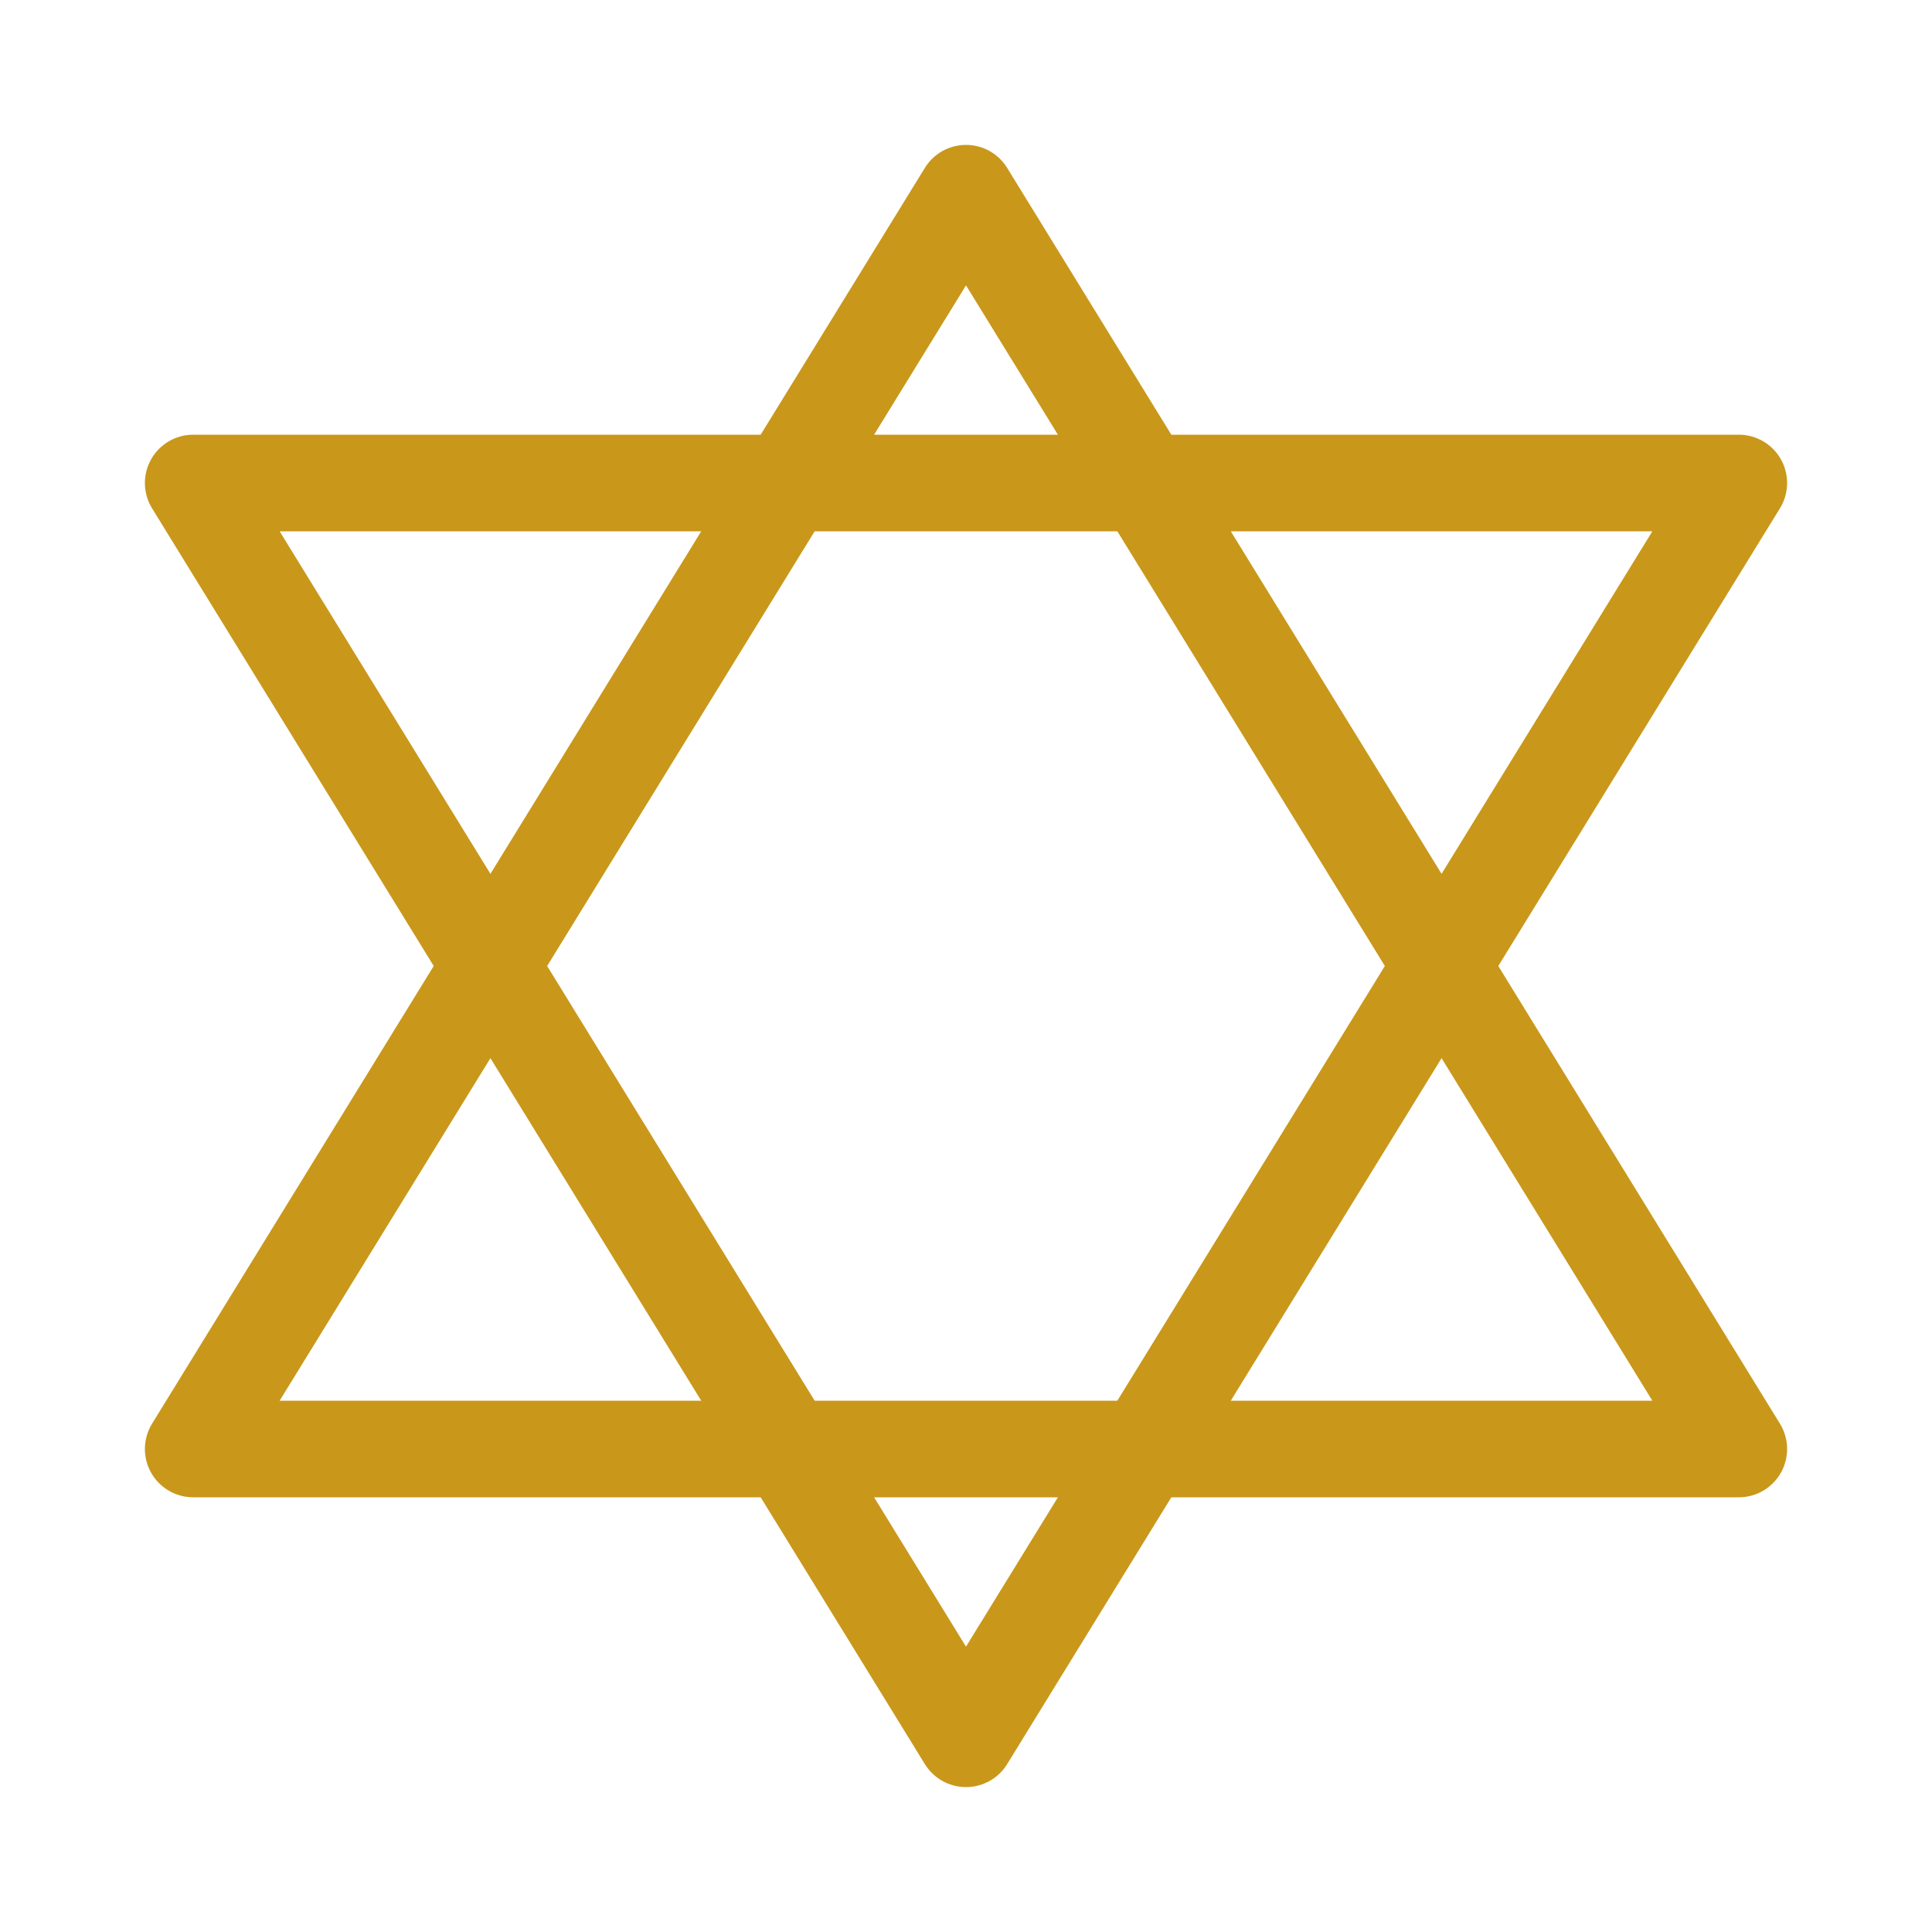
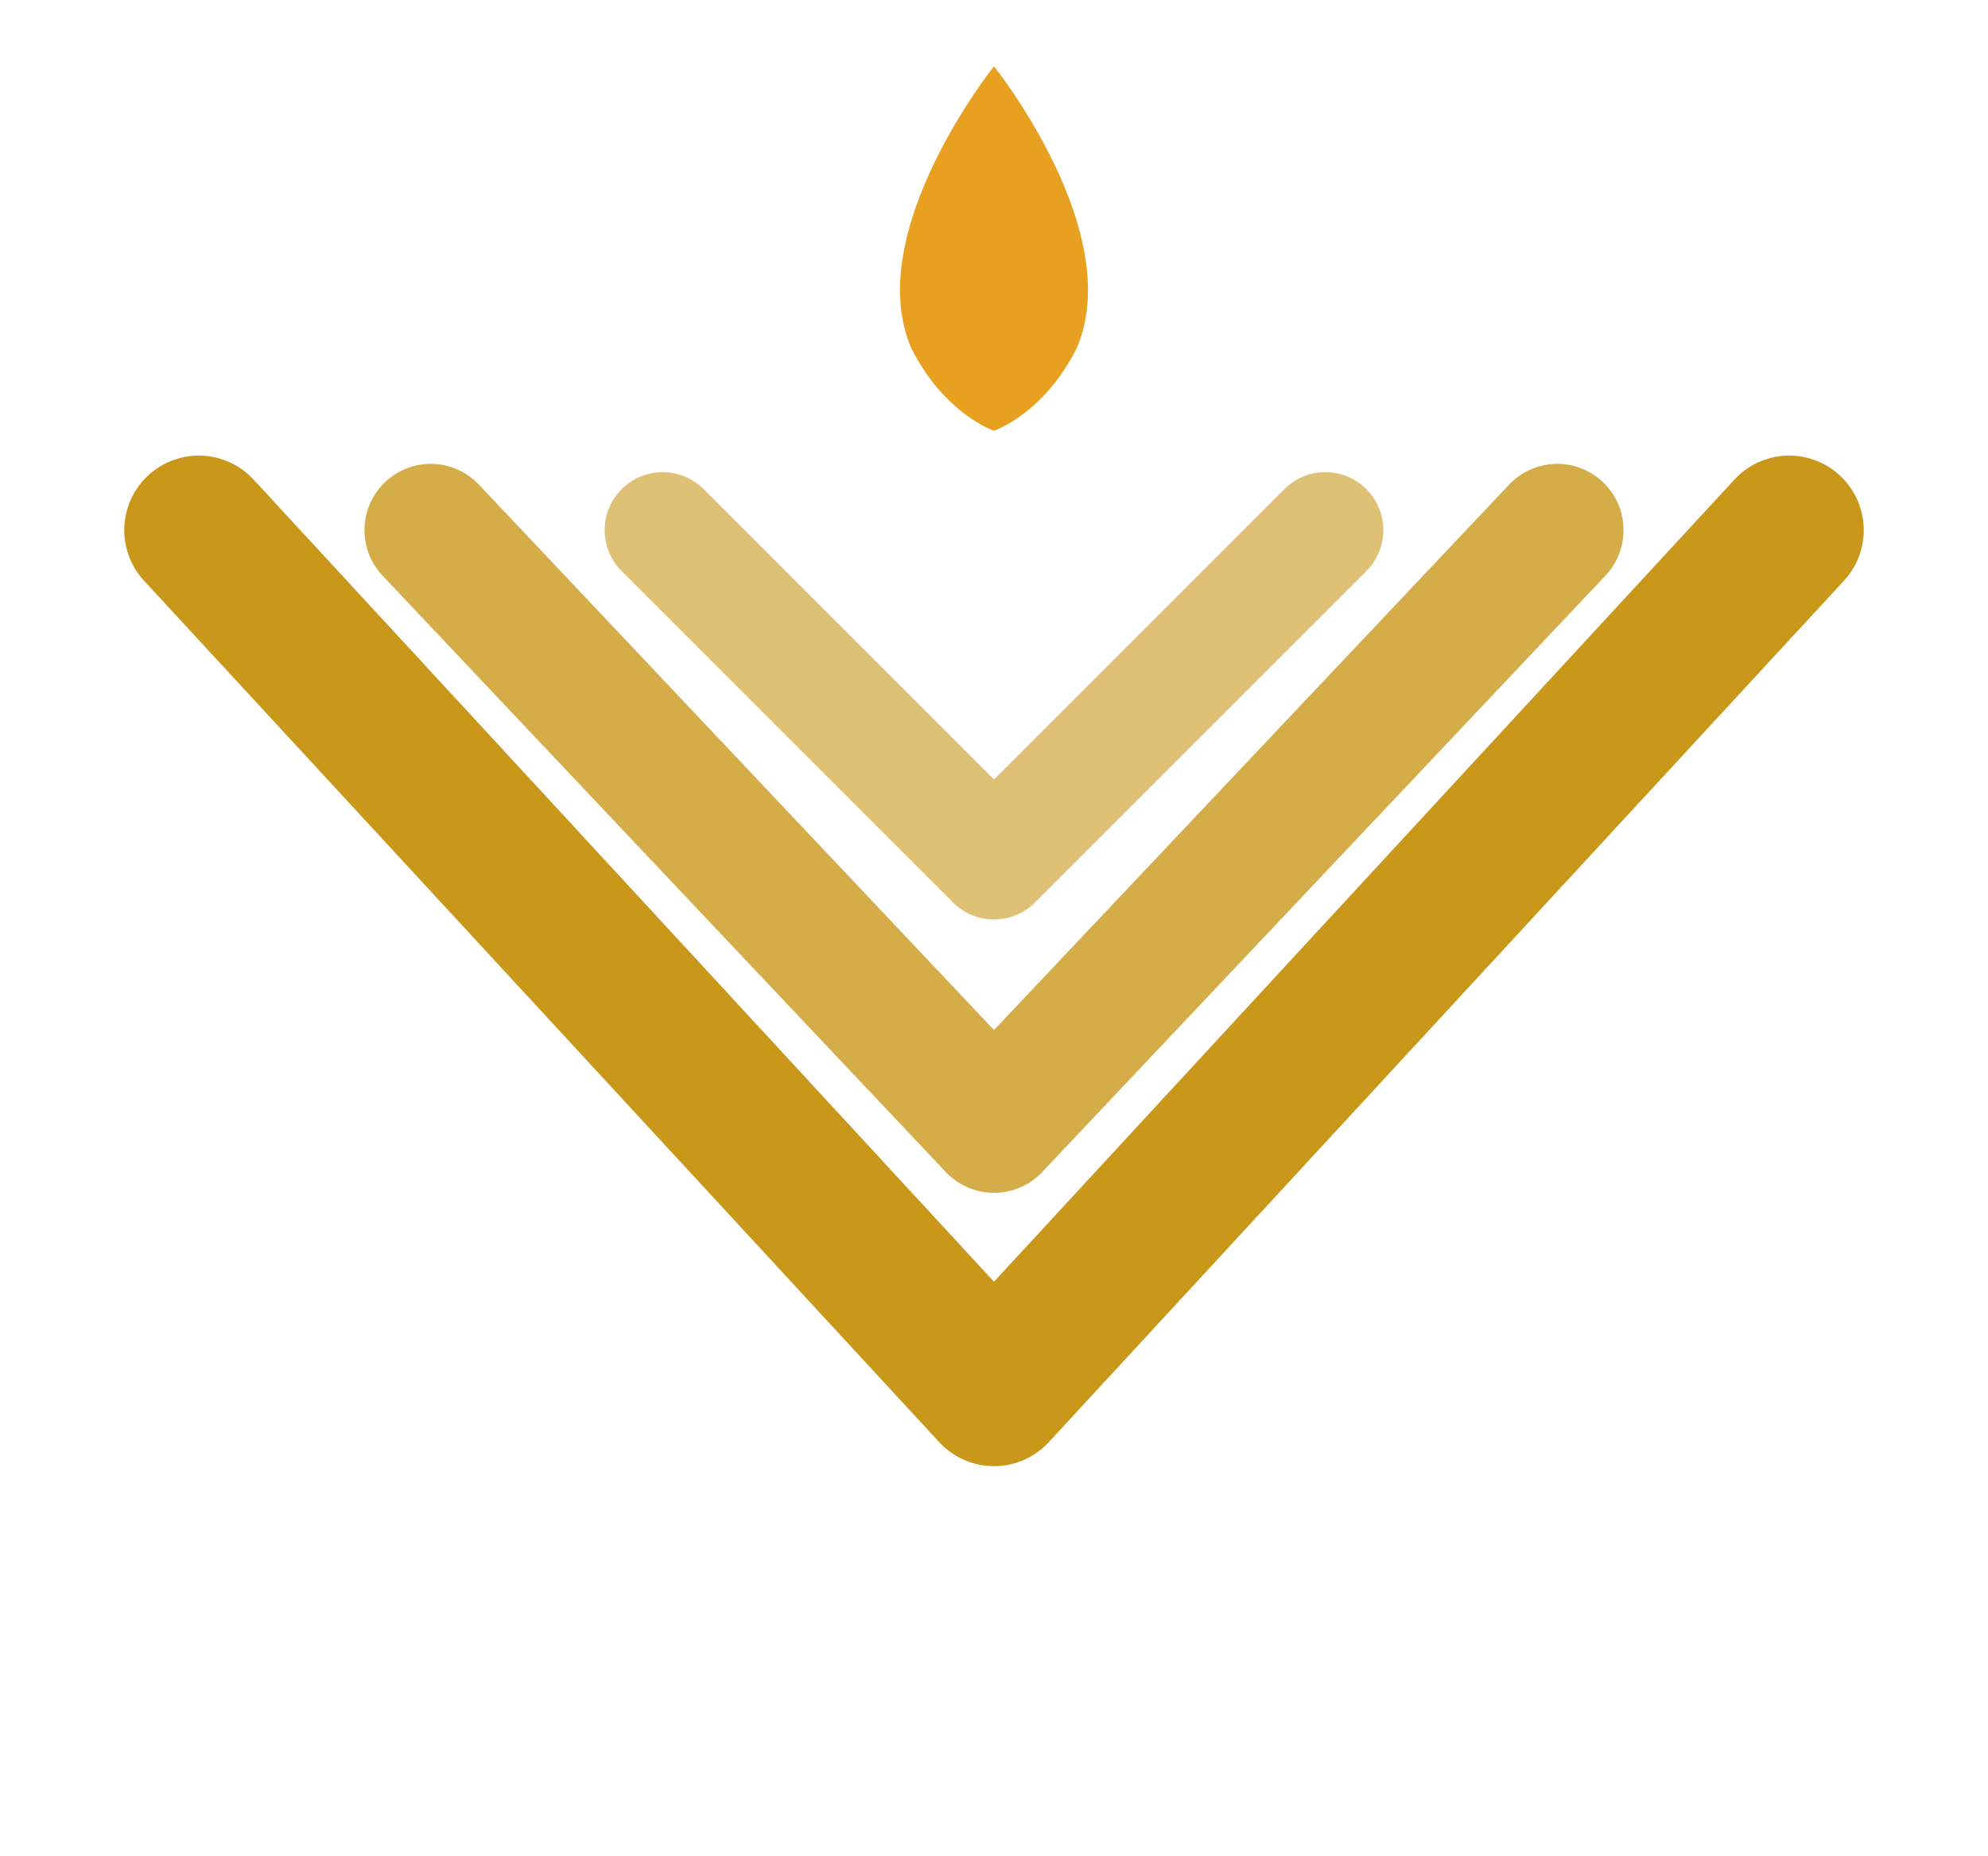
- <svg xmlns="http://www.w3.org/2000/svg" viewBox="0 0 100 100">
-   <polygon points="50,10 90,75 10,75" fill="none" stroke="#C9971A" stroke-width="5" stroke-linejoin="round" />
-   <polygon points="50,90 10,25 90,25" fill="none" stroke="#C9971A" stroke-width="5" stroke-linejoin="round" />
+ <svg xmlns="http://www.w3.org/2000/svg" viewBox="0 0 60 56">
+   <path d="M30 2 C30 2 26 7 27.5 10.5 C28.5 12.5 30 13 30 13 C30 13 31.5 12.5 32.5 10.5 C34 7 30 2 30 2 Z" fill="#E8A020" />
+   <polyline points="6,16 30,42 54,16" fill="none" stroke="#C9971A" stroke-width="4.5" stroke-linecap="round" stroke-linejoin="round" />
+   <polyline points="13,16 30,34 47,16" fill="none" stroke="#C9971A" stroke-width="4" stroke-linecap="round" stroke-linejoin="round" opacity="0.8" />
+   <polyline points="20,16 30,26 40,16" fill="none" stroke="#C9971A" stroke-width="3.5" stroke-linecap="round" stroke-linejoin="round" opacity="0.6" />
</svg>
